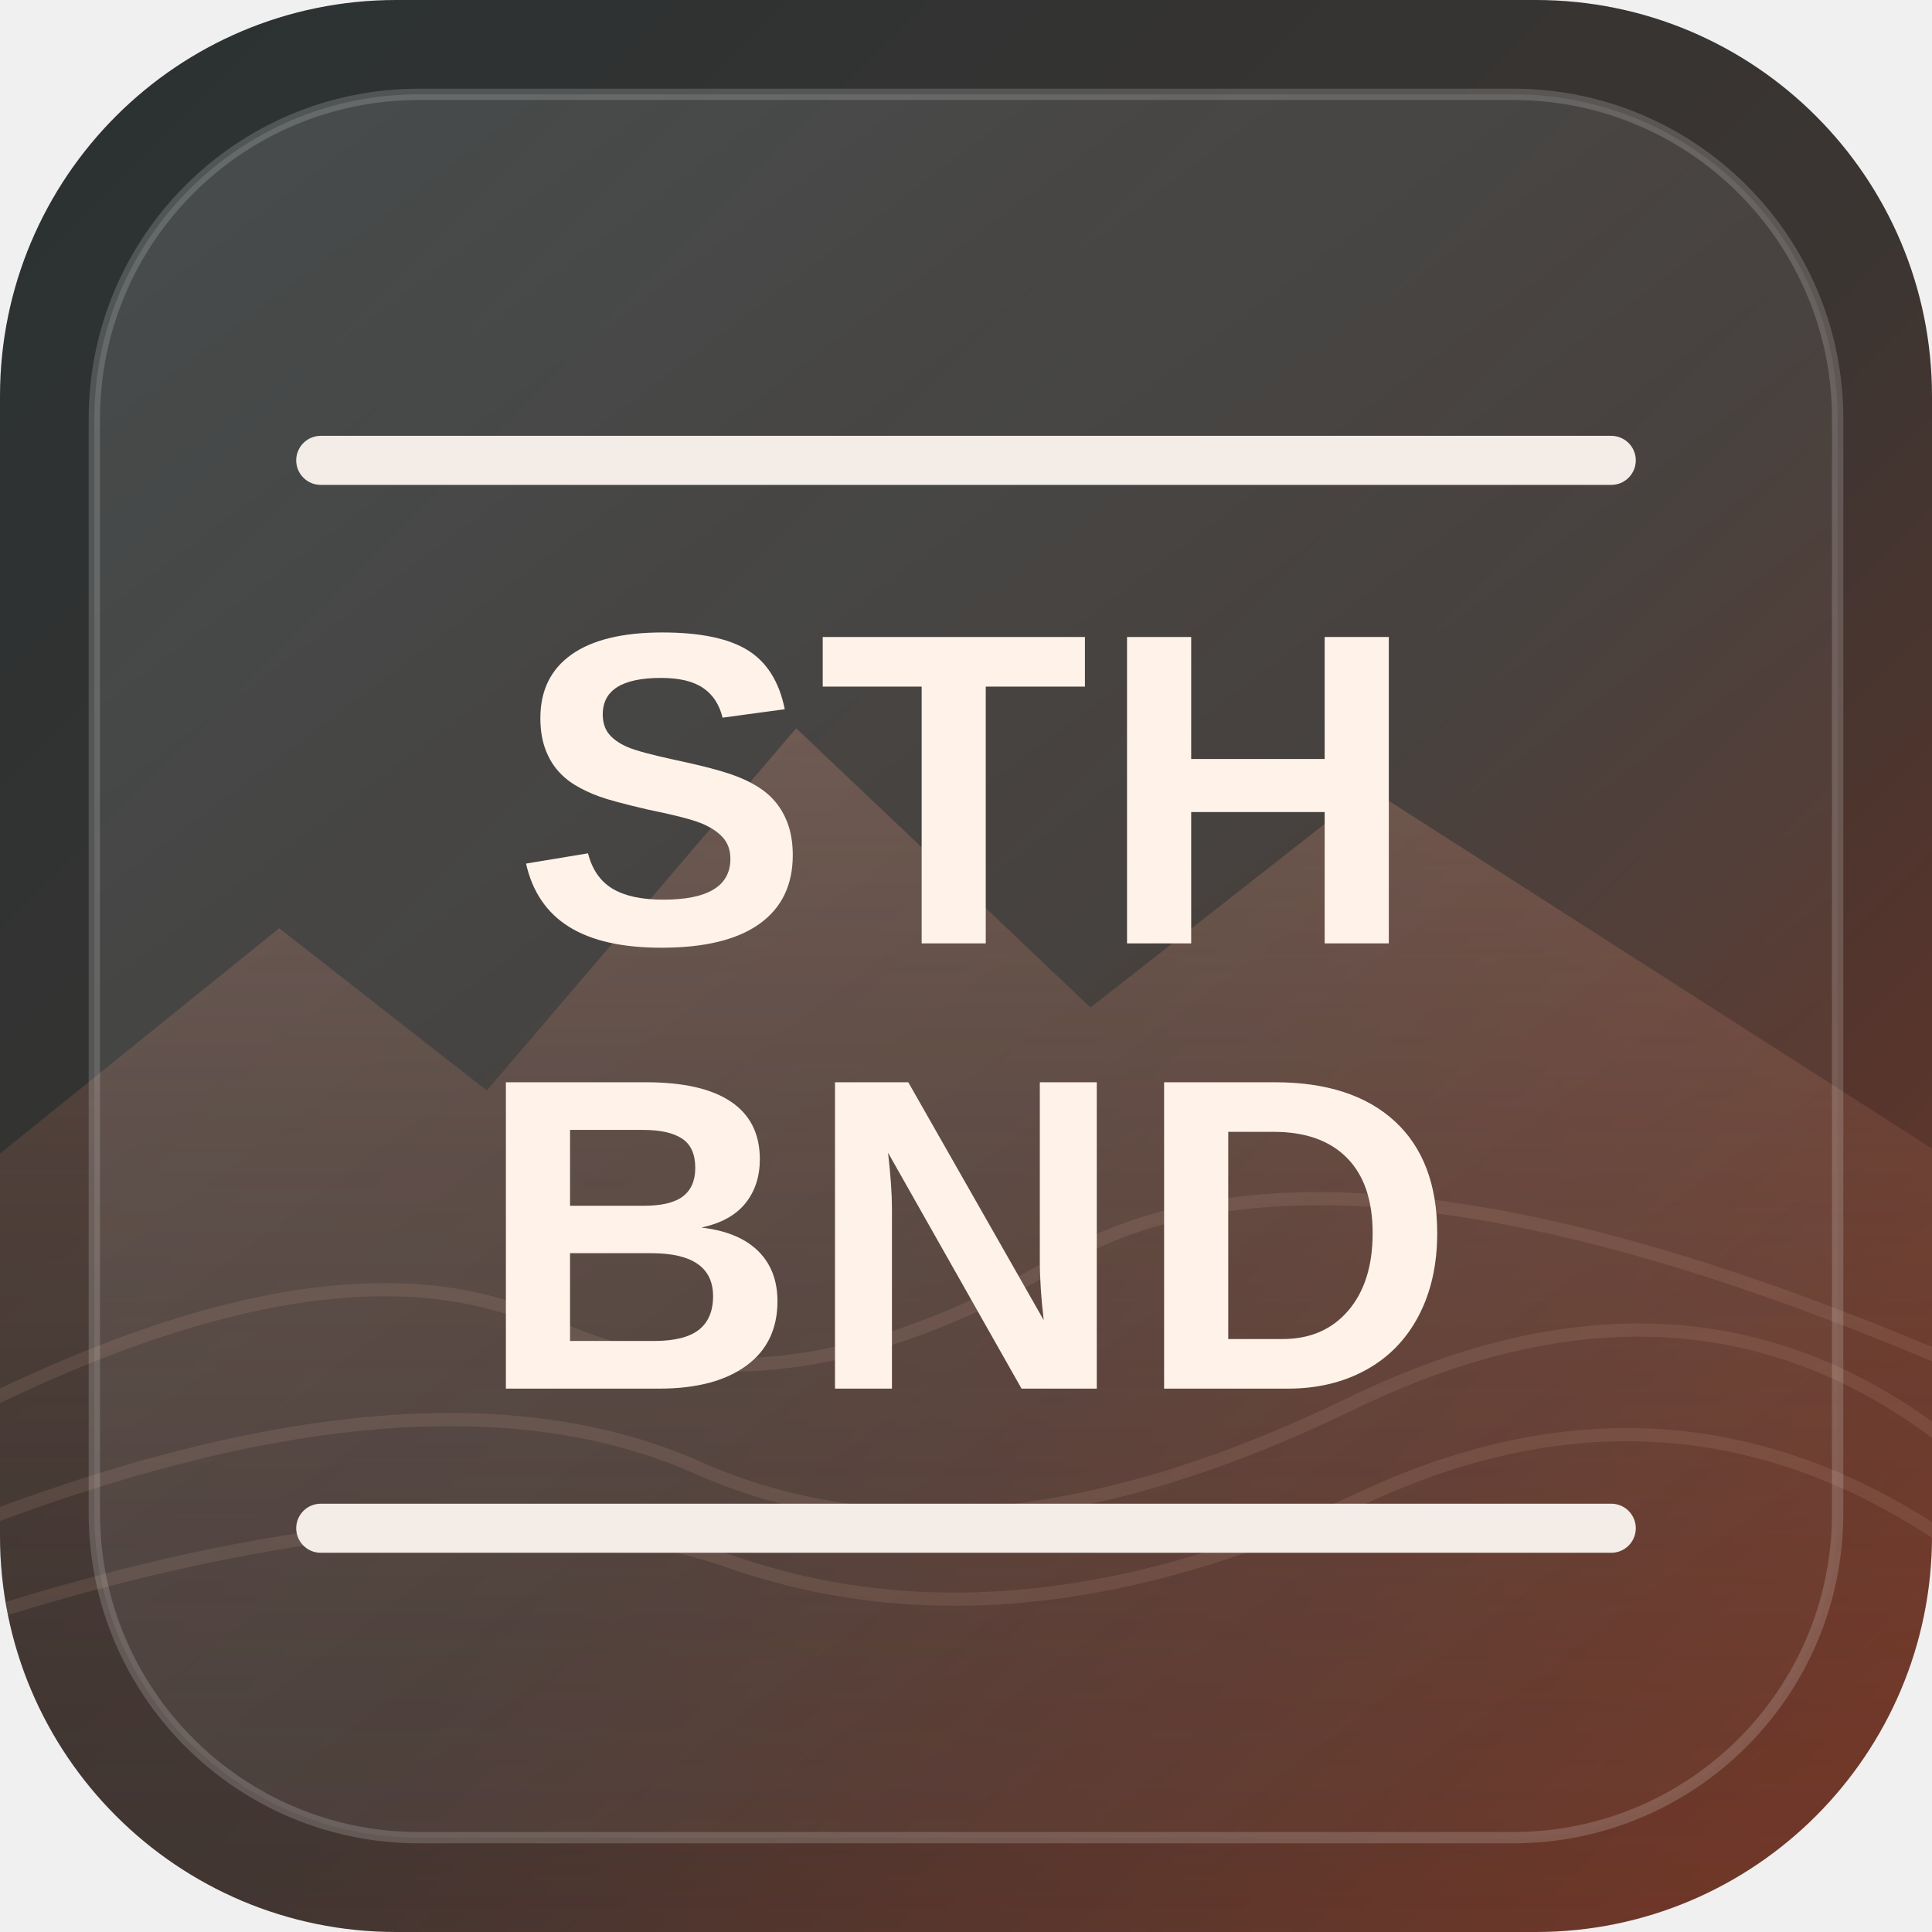
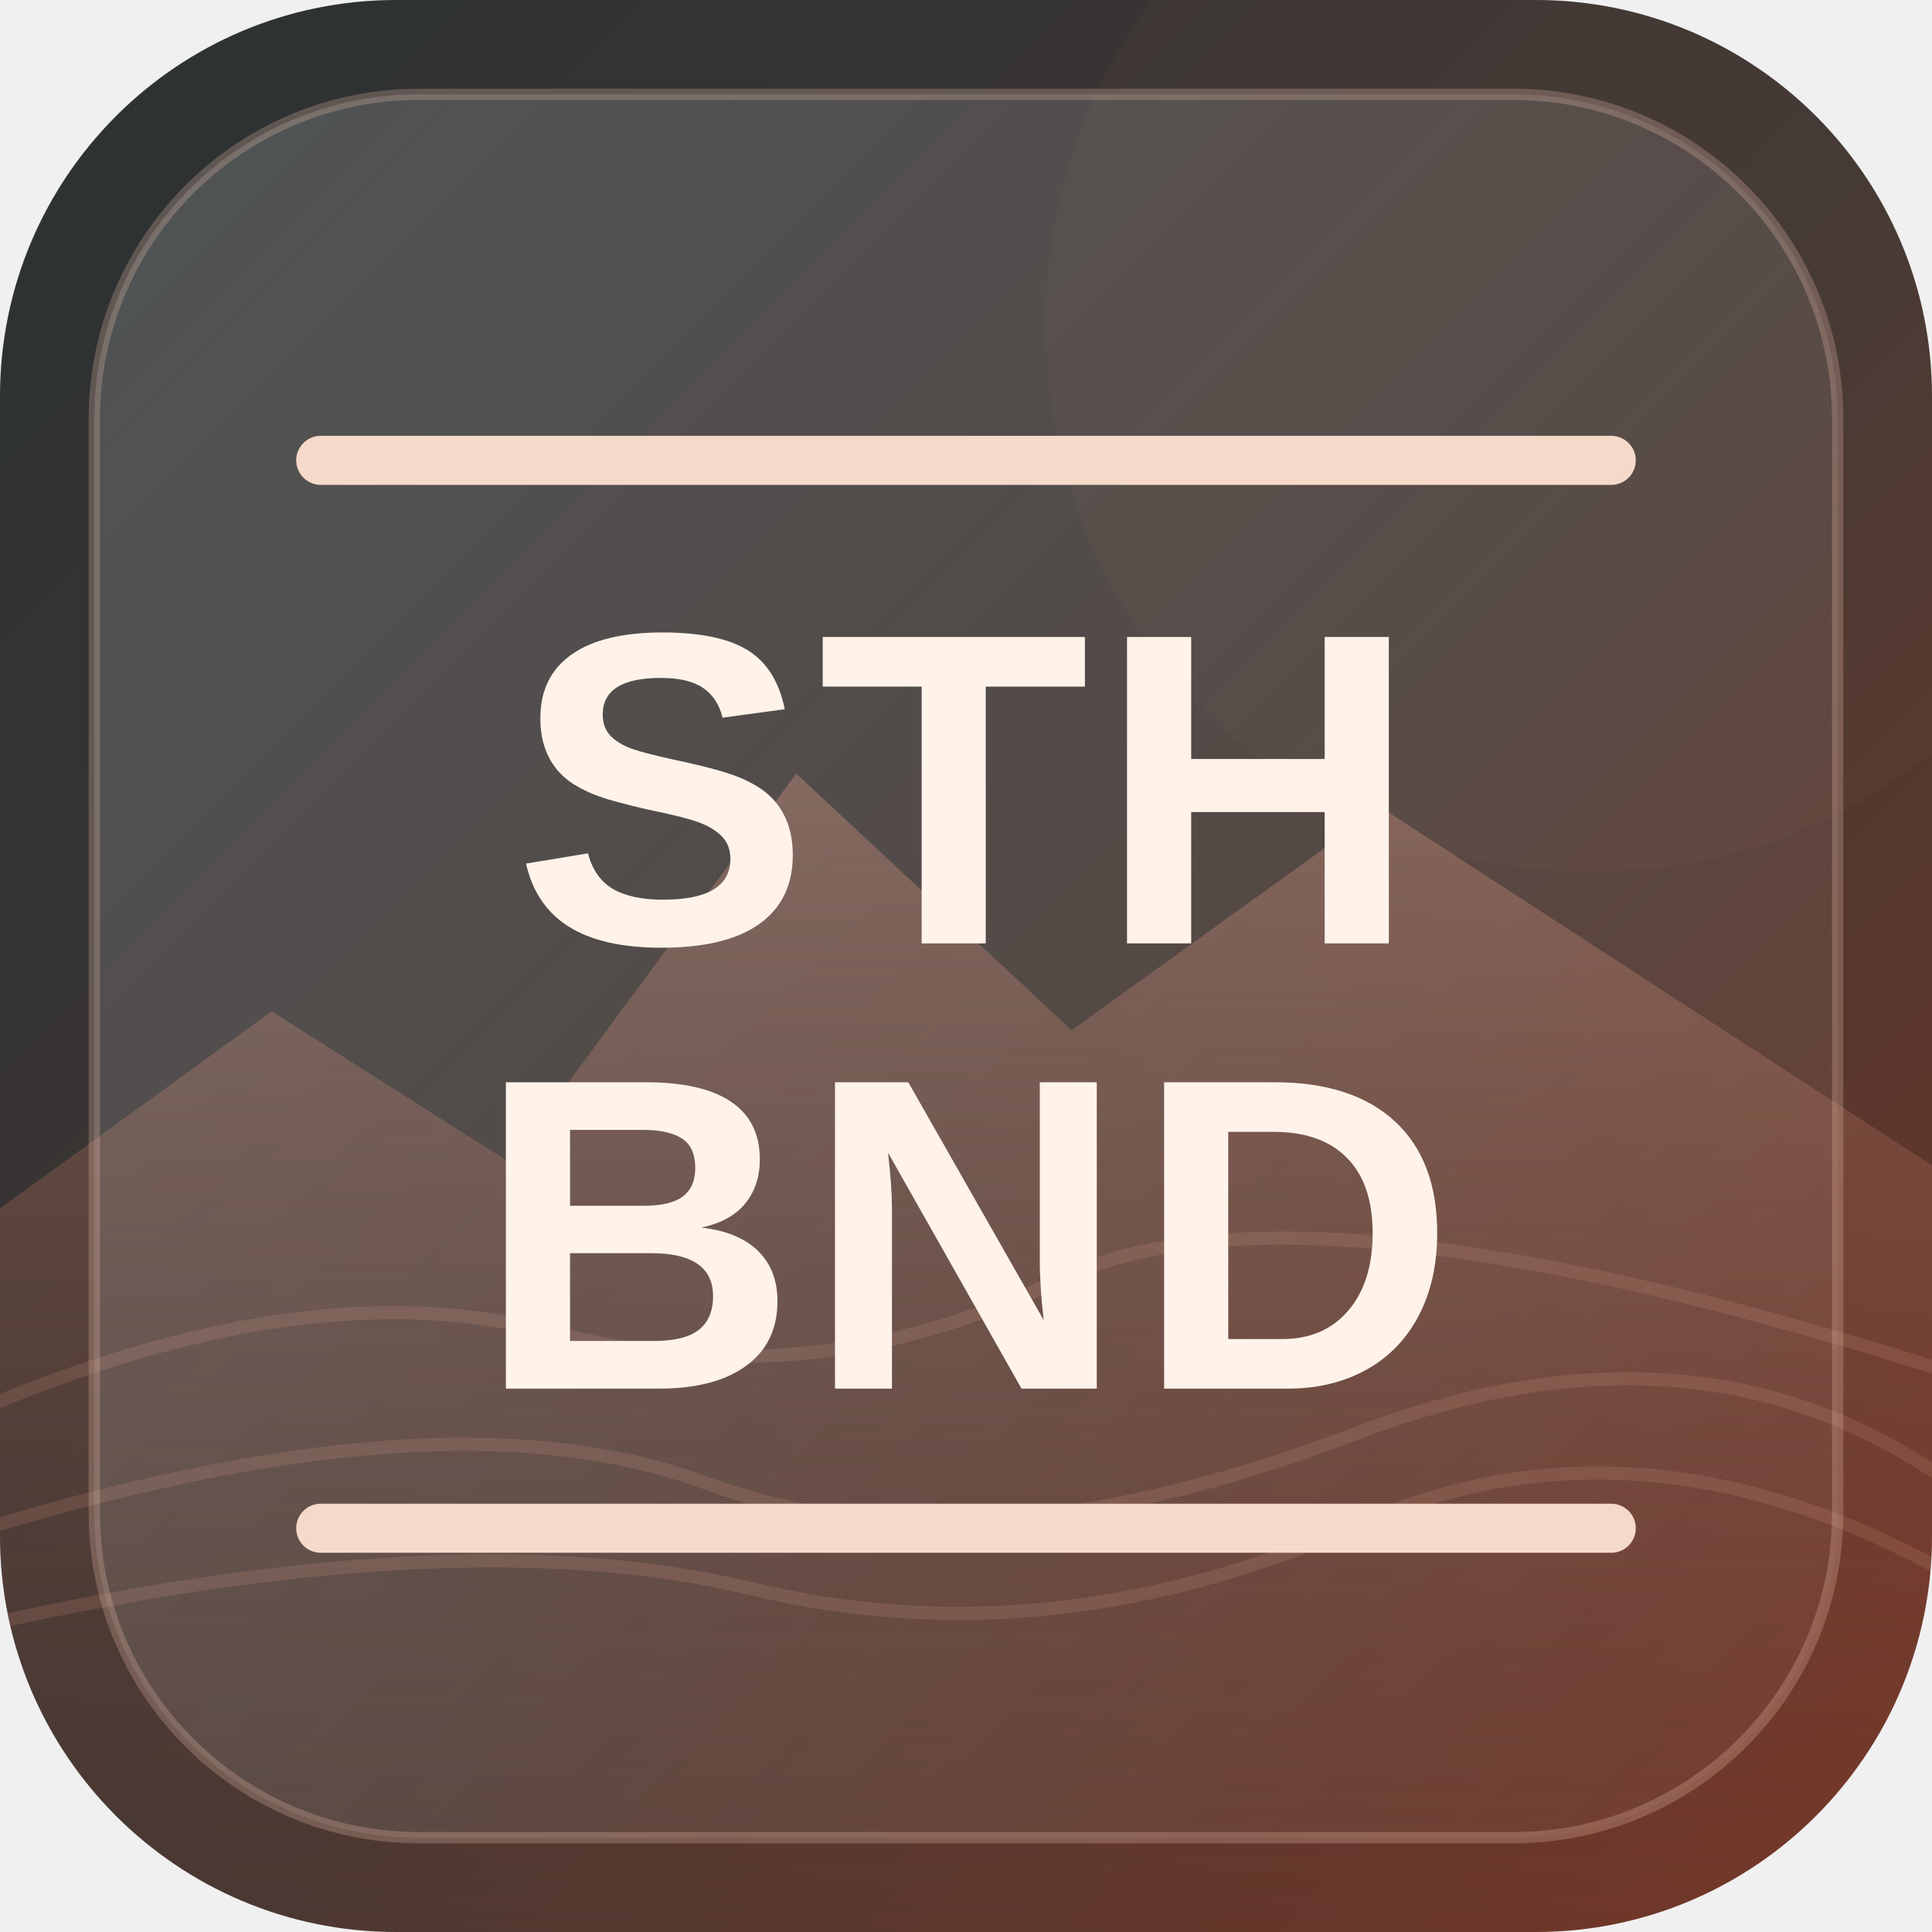
- <svg xmlns="http://www.w3.org/2000/svg" viewBox="0 0 512 512" role="img" aria-label="Southbound STH über BND mit Linien">
+ <svg xmlns="http://www.w3.org/2000/svg" viewBox="0 0 512 512" role="img" aria-label="Southbound Logo STH über BND mit Bergmotiv">
  <defs>
    <linearGradient id="background" x1="0" y1="0" x2="1" y2="1">
      <stop offset="0" stop-color="#2A3132" />
-       <stop offset=".55" stop-color="#3B3532" />
+       <stop offset=".54" stop-color="#423733" />
      <stop offset="1" stop-color="#763626" />
    </linearGradient>
-     <linearGradient id="glass" x1="0" y1="0" x2=".75" y2="1">
-       <stop offset="0" stop-color="#FFFFFF" stop-opacity=".13" />
-       <stop offset="1" stop-color="#FFFFFF" stop-opacity=".015" />
+     <linearGradient id="pane" x1="0" y1="0" x2="1" y2="1">
+       <stop offset="0" stop-color="#FFFFFF" stop-opacity=".17" />
+       <stop offset="1" stop-color="#FFFFFF" stop-opacity=".025" />
    </linearGradient>
-     <linearGradient id="mountains" x1="0" y1="0" x2="0" y2="1">
-       <stop offset="0" stop-color="#B67B65" stop-opacity=".34" />
-       <stop offset="1" stop-color="#763626" stop-opacity=".05" />
+     <linearGradient id="range" x1="0" y1="0" x2="0" y2="1">
+       <stop offset="0" stop-color="#B27A68" stop-opacity=".48" />
+       <stop offset="1" stop-color="#763626" stop-opacity=".07" />
    </linearGradient>
    <clipPath id="mask">
      <rect width="512" height="512" rx="105" />
    </clipPath>
  </defs>
  <g clip-path="url(#mask)">
    <rect width="512" height="512" fill="url(#background)" />
-     <path d="M-40 338L74 246L129 289L211 193L289 267L363 209L552 330V550H-40Z" fill="url(#mountains)" />
-     <path d="M-20 380Q87 323 146 351T281 334T533 368M-10 405Q113 357 185 389T358 372T533 397M-10 430Q119 388 194 414T361 397T533 421" fill="none" stroke="#D4A88F" stroke-opacity=".14" stroke-width="3.5" />
-     <rect x="25" y="25" width="462" height="462" rx="86" fill="url(#glass)" stroke="#FFFFFF" stroke-opacity=".17" stroke-width="3" />
-     <path d="M85 122H427M85 405H427" stroke="#F4ECE7" stroke-width="13" stroke-linecap="round" />
-     <g fill="#FFF3E9" font-family="Arial,Helvetica,sans-serif" font-size="118" font-weight="800" text-anchor="middle" letter-spacing="2">
+     <circle cx="422" cy="86" r="145" fill="#CC927A" fill-opacity=".04" />
+     <path d="M-30 342L72 268L135 308L211 205L284 273L366 214L543 329V550H-30Z" fill="url(#range)" />
+     <path d="M-20 380Q77 335 146 353T281 339T533 369M-10 407Q117 367 187 393T359 380T533 406M-10 432Q120 402 199 421T360 404T533 427" fill="none" stroke="#CC927A" stroke-opacity=".19" stroke-width="3.5" />
+     <rect x="25" y="25" width="462" height="462" rx="86" fill="url(#pane)" stroke="#F6C8B4" stroke-opacity=".25" stroke-width="3" />
+     <path d="M85 122H427M85 405H427" fill="none" stroke="#F5D9C9" stroke-width="13" stroke-linecap="round" />
+     <g fill="#FFF3E9" font-family="Arial,Helvetica,sans-serif" font-size="118" font-weight="900" text-anchor="middle" letter-spacing="2">
      <text x="256" y="250" textLength="326" lengthAdjust="spacingAndGlyphs">STH</text>
      <text x="256" y="368" textLength="326" lengthAdjust="spacingAndGlyphs">BND</text>
    </g>
  </g>
</svg>
